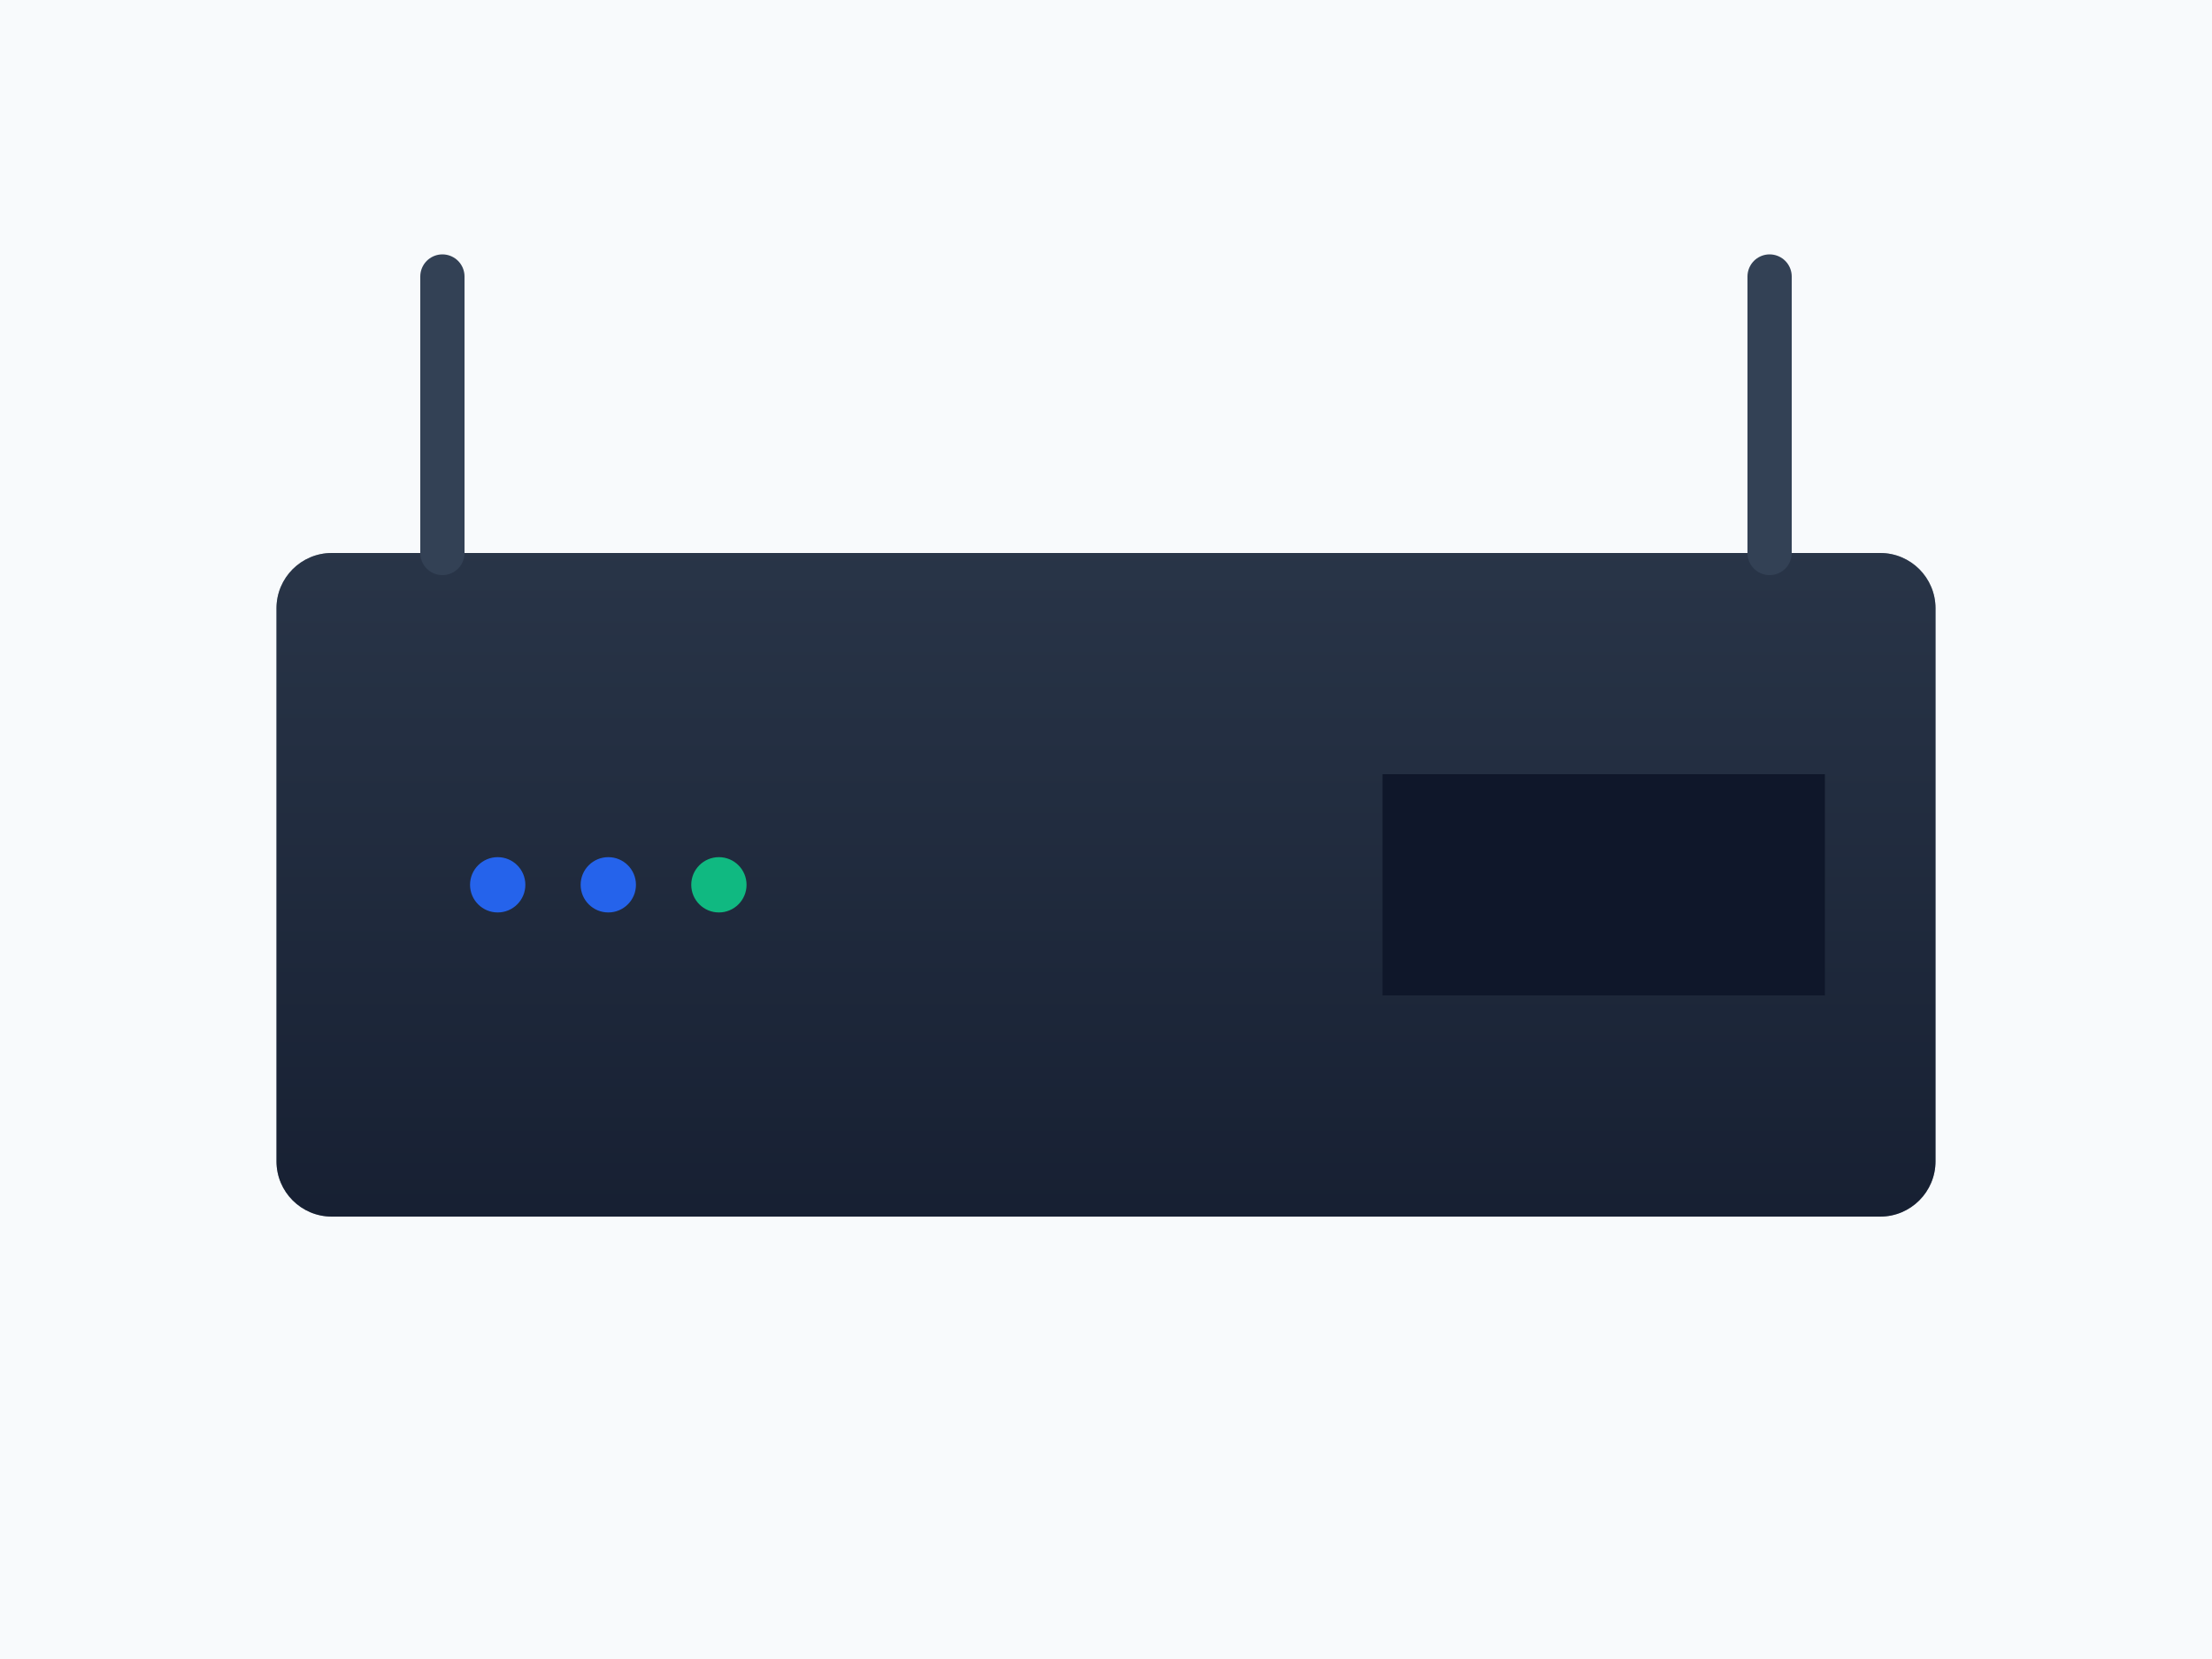
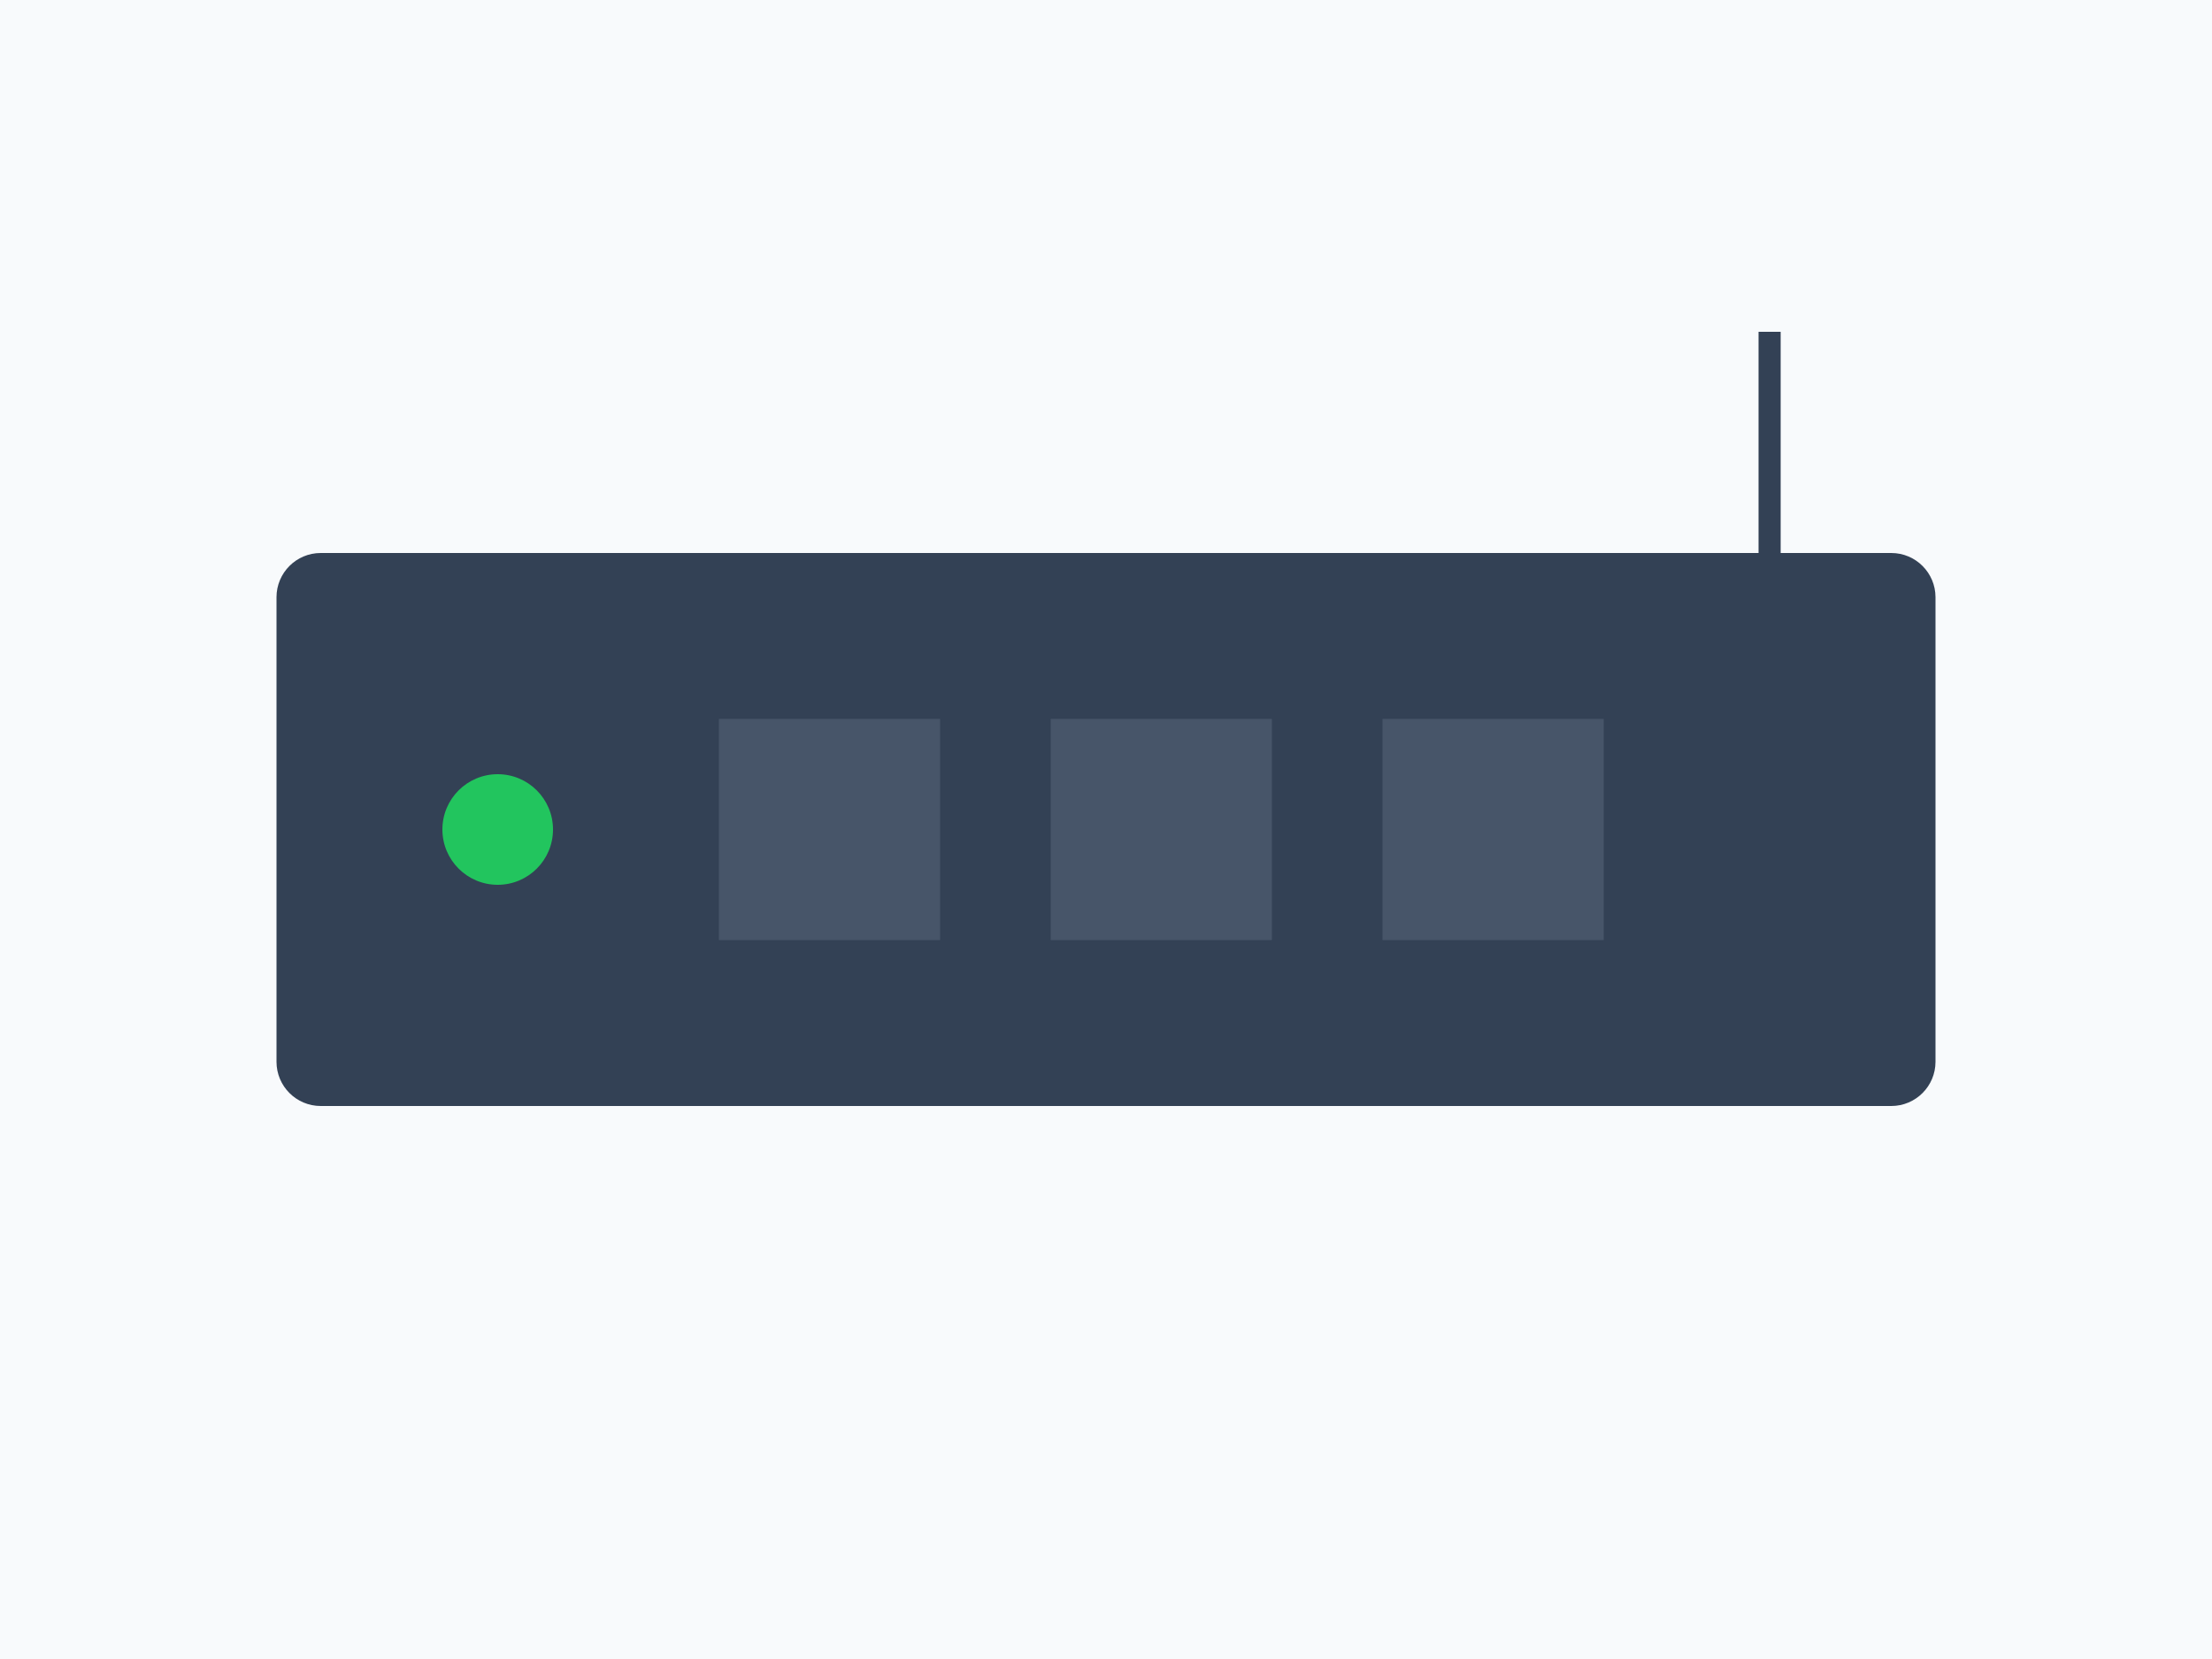
<svg xmlns="http://www.w3.org/2000/svg" viewBox="0 0 400 300">
  <rect width="400" height="300" fill="#f8fafc" />
-   <rect x="50" y="100" width="300" height="120" rx="10" fill="#1e293b" />
-   <rect x="50" y="100" width="300" height="120" rx="10" fill="url(#grad)" opacity="0.5" />
-   <defs>
-     <linearGradient id="grad" x1="0" y1="0" x2="0" y2="1">
-       <stop offset="0%" stop-color="#334155" />
-       <stop offset="100%" stop-color="#0f172a" />
-     </linearGradient>
-   </defs>
-   <line x1="80" y1="100" x2="80" y2="50" stroke="#334155" stroke-width="8" stroke-linecap="round" />
-   <line x1="320" y1="100" x2="320" y2="50" stroke="#334155" stroke-width="8" stroke-linecap="round" />
-   <circle cx="90" cy="160" r="5" fill="#2563eb" />
-   <circle cx="110" cy="160" r="5" fill="#2563eb" />
-   <circle cx="130" cy="160" r="5" fill="#10b981" />
-   <rect x="250" y="140" width="80" height="40" fill="#0f172a" />
+   <rect x="50" y="100" width="300" height="100" rx="8" fill="#334155" />
+   <circle cx="90" cy="150" r="10" fill="#22c55e" />
+   <rect x="130" y="130" width="40" height="40" fill="#475569" />
+   <rect x="190" y="130" width="40" height="40" fill="#475569" />
+   <rect x="250" y="130" width="40" height="40" fill="#475569" />
+   <line x1="320" y1="100" x2="320" y2="60" stroke="#334155" stroke-width="4" />
</svg>
